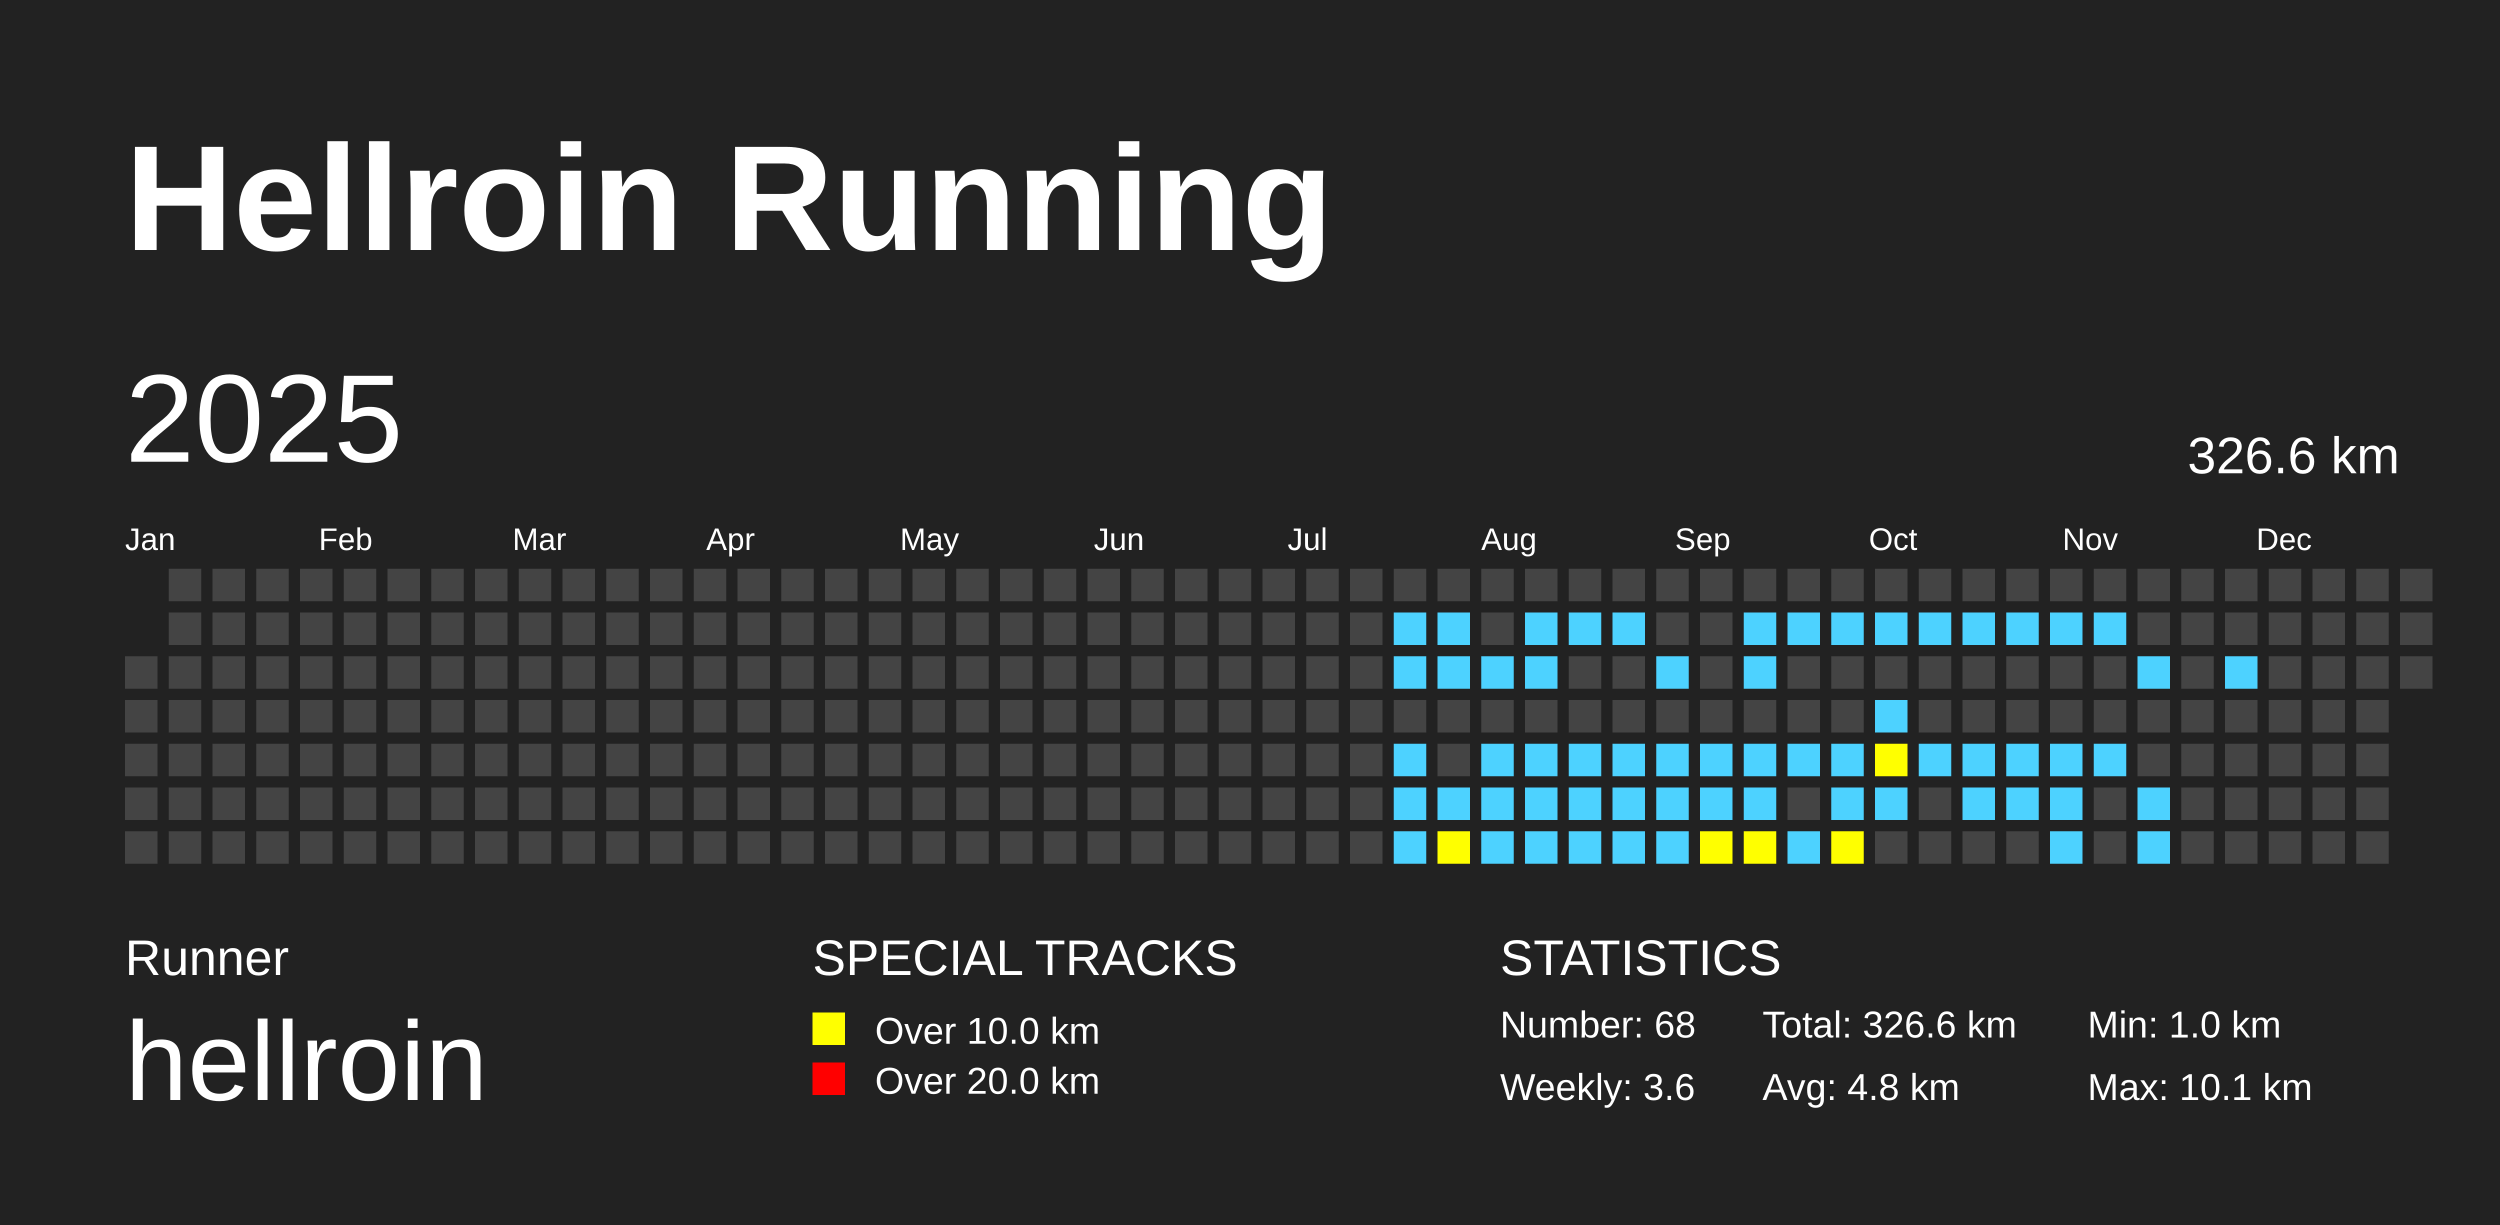
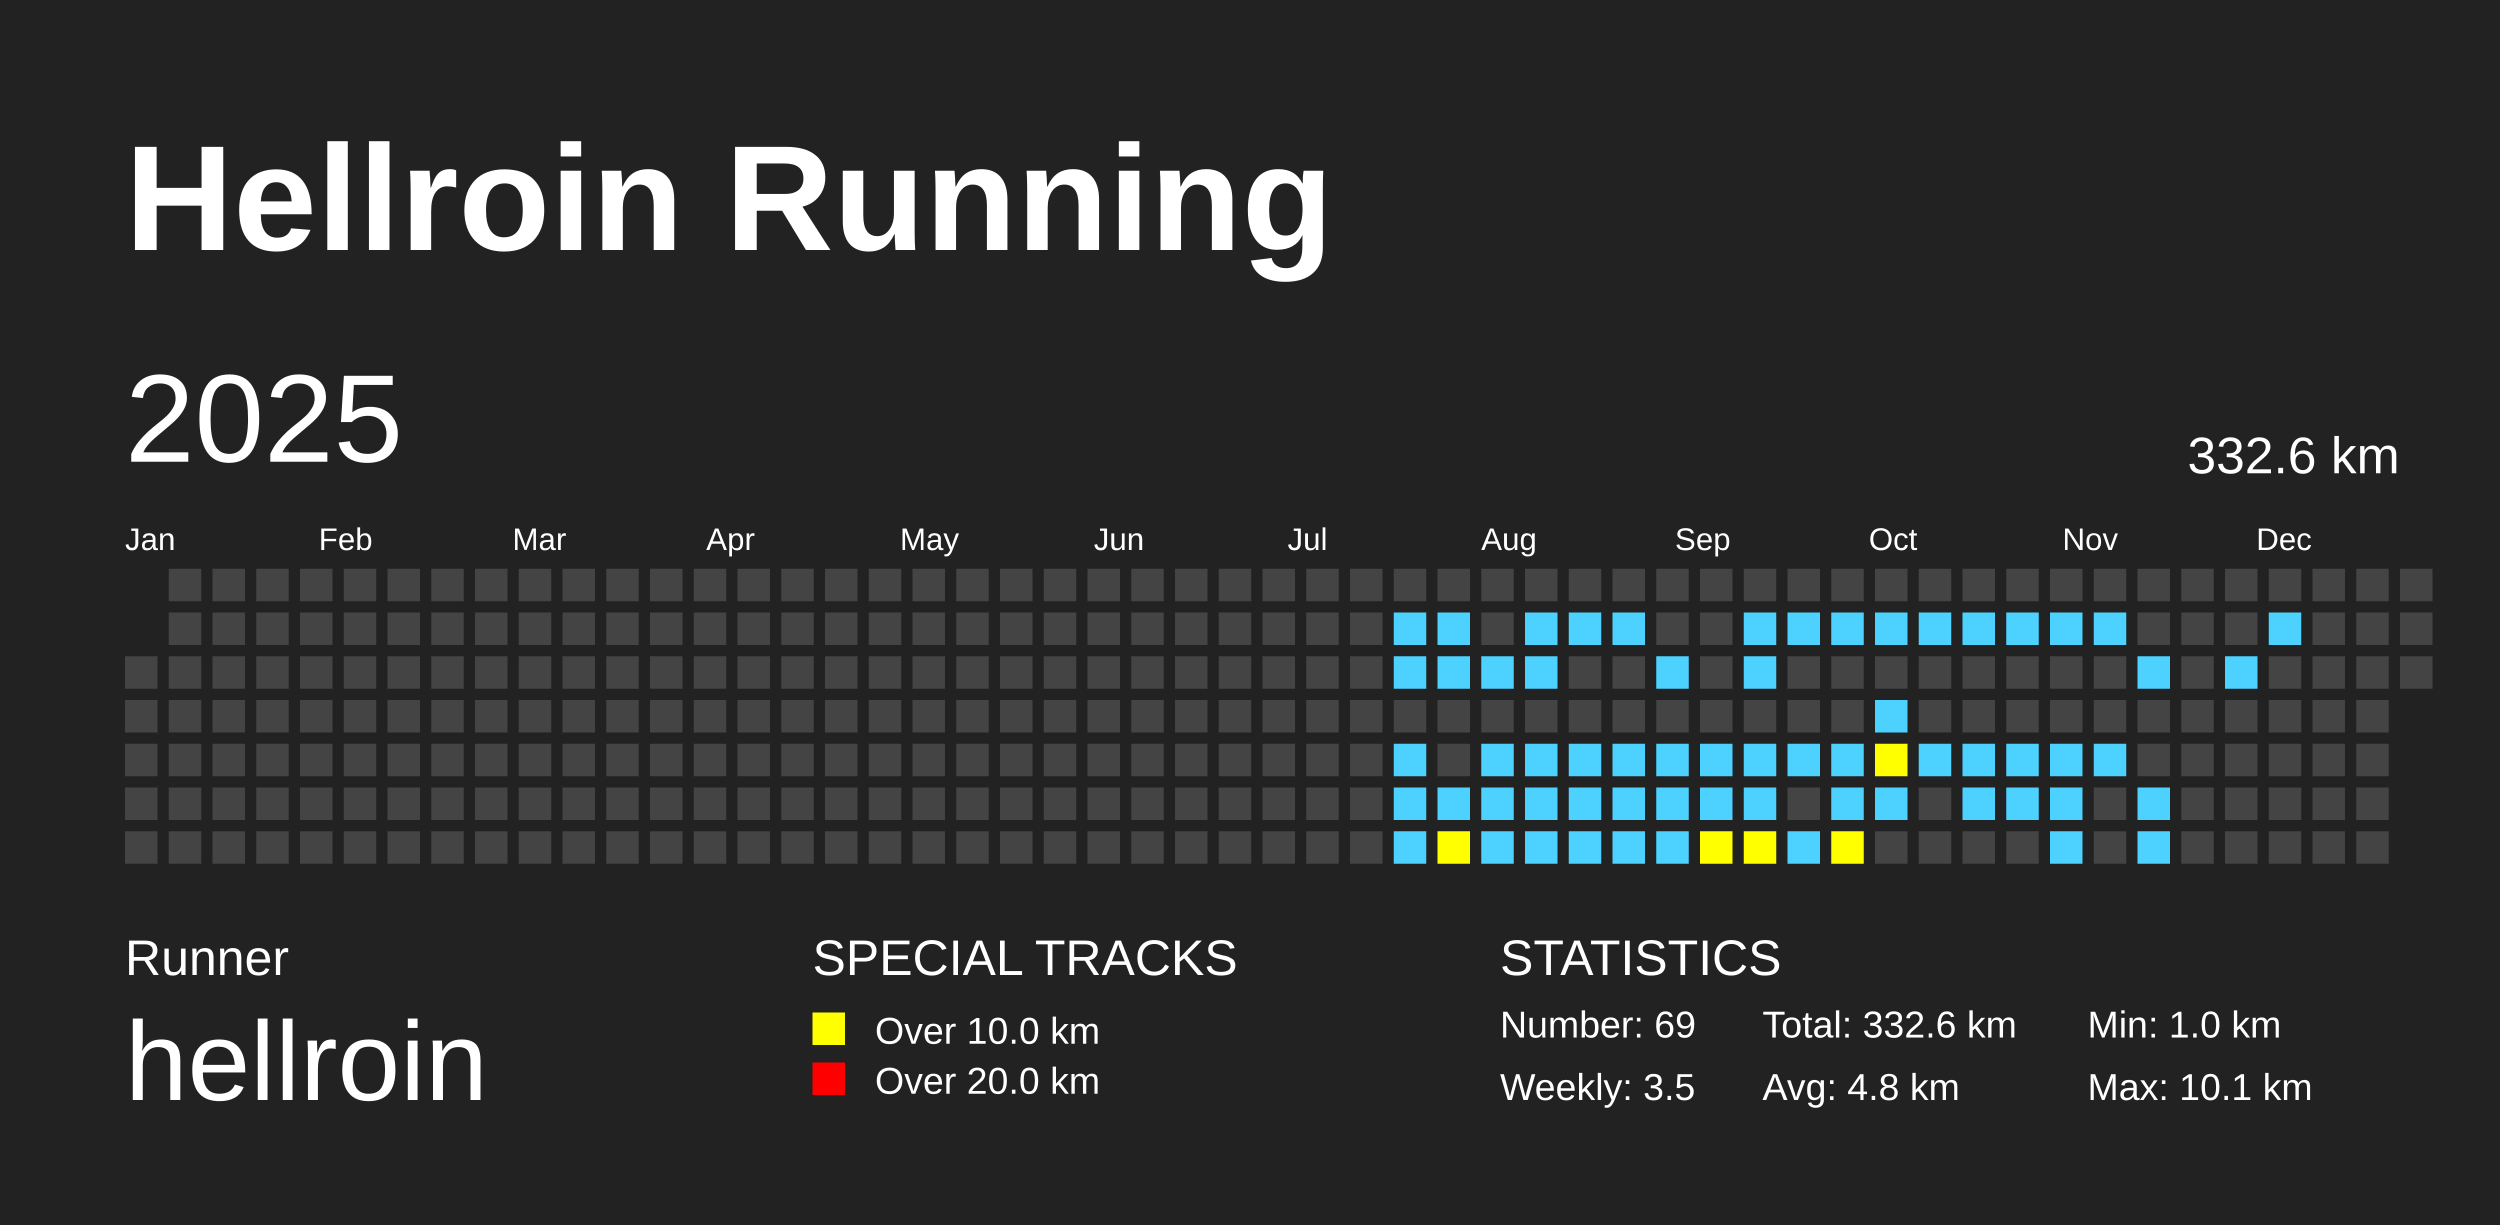
<svg xmlns="http://www.w3.org/2000/svg" baseProfile="full" height="98mm" version="1.1" viewBox="0,0,200,98" width="200mm">
  <defs />
  <rect fill="#222222" height="98" width="200" x="0" y="0" />
  <text fill="#FFFFFF" style="font-size:12px; font-family:Arial; font-weight:bold;" x="10" y="20">Hellroin Running</text>
  <text fill="#FFFFFF" style="font-size:4px; font-family:Arial" x="10" y="78">Runner</text>
  <text fill="#FFFFFF" style="font-size:9px; font-family:Arial" x="10" y="88">hellroin</text>
  <text fill="#FFFFFF" style="font-size:4px; font-family:Arial" x="65" y="78">SPECIAL TRACKS</text>
  <rect fill="yellow" height="2.6" width="2.6" x="65" y="81" />
  <text fill="#FFFFFF" style="font-size:3px; font-family:Arial" x="70" y="83.5">Over 10.0 km</text>
  <rect fill="red" height="2.6" width="2.6" x="65" y="85" />
  <text fill="#FFFFFF" style="font-size:3px; font-family:Arial" x="70" y="87.5">Over 20.0 km</text>
  <text fill="#FFFFFF" style="font-size:4px; font-family:Arial" x="120" y="78">STATISTICS</text>
-   <text fill="#FFFFFF" style="font-size:3px; font-family:Arial" x="120" y="83">Number: 68</text>
-   <text fill="#FFFFFF" style="font-size:3px; font-family:Arial" x="120" y="88">Weekly: 3.6</text>
-   <text fill="#FFFFFF" style="font-size:3px; font-family:Arial" x="141" y="83">Total: 326.6 km</text>
+   <text fill="#FFFFFF" style="font-size:3px; font-family:Arial" x="120" y="83">Number: 69</text>
+   <text fill="#FFFFFF" style="font-size:3px; font-family:Arial" x="120" y="88">Weekly: 3.5</text>
+   <text fill="#FFFFFF" style="font-size:3px; font-family:Arial" x="141" y="83">Total: 332.6 km</text>
  <text fill="#FFFFFF" style="font-size:3px; font-family:Arial" x="141" y="88">Avg: 4.8 km</text>
  <text fill="#FFFFFF" style="font-size:3px; font-family:Arial" x="167" y="83">Min: 1.0 km</text>
  <text fill="#FFFFFF" style="font-size:3px; font-family:Arial" x="167" y="88">Max: 10.1 km</text>
  <text dominant-baseline="hanging" fill="#FFFFFF" style="font-size:10.0px; font-family:Arial;" x="10" y="30">2025</text>
-   <text dominant-baseline="hanging" fill="#FFFFFF" style="font-size:4.125px; font-family:Arial;" x="175" y="35">326.6 km</text>
+   <text dominant-baseline="hanging" fill="#FFFFFF" style="font-size:4.125px; font-family:Arial;" x="175" y="35">332.6 km</text>
  <text fill="#FFFFFF" style="font-size:2.5px; font-family:Arial" x="10.0" y="44">Jan</text>
  <text fill="#FFFFFF" style="font-size:2.5px; font-family:Arial" x="25.5" y="44">Feb</text>
  <text fill="#FFFFFF" style="font-size:2.5px; font-family:Arial" x="41.0" y="44">Mar</text>
  <text fill="#FFFFFF" style="font-size:2.5px; font-family:Arial" x="56.5" y="44">Apr</text>
  <text fill="#FFFFFF" style="font-size:2.5px; font-family:Arial" x="72.0" y="44">May</text>
  <text fill="#FFFFFF" style="font-size:2.5px; font-family:Arial" x="87.5" y="44">Jun</text>
  <text fill="#FFFFFF" style="font-size:2.5px; font-family:Arial" x="103.0" y="44">Jul</text>
  <text fill="#FFFFFF" style="font-size:2.5px; font-family:Arial" x="118.5" y="44">Aug</text>
  <text fill="#FFFFFF" style="font-size:2.5px; font-family:Arial" x="134.0" y="44">Sep</text>
  <text fill="#FFFFFF" style="font-size:2.5px; font-family:Arial" x="149.5" y="44">Oct</text>
  <text fill="#FFFFFF" style="font-size:2.5px; font-family:Arial" x="165.0" y="44">Nov</text>
  <text fill="#FFFFFF" style="font-size:2.5px; font-family:Arial" x="180.5" y="44">Dec</text>
  <rect fill="#444444" height="2.6" width="2.6" x="10.0" y="52.5" />
  <rect fill="#444444" height="2.6" width="2.6" x="10.0" y="56.0" />
  <rect fill="#444444" height="2.6" width="2.6" x="10.0" y="59.5" />
  <rect fill="#444444" height="2.6" width="2.6" x="10.0" y="63.0" />
  <rect fill="#444444" height="2.6" width="2.6" x="10.0" y="66.5" />
  <rect fill="#444444" height="2.6" width="2.6" x="13.5" y="45.5" />
  <rect fill="#444444" height="2.6" width="2.6" x="13.5" y="49.0" />
  <rect fill="#444444" height="2.6" width="2.6" x="13.5" y="52.5" />
  <rect fill="#444444" height="2.6" width="2.6" x="13.5" y="56.0" />
  <rect fill="#444444" height="2.6" width="2.6" x="13.5" y="59.5" />
  <rect fill="#444444" height="2.6" width="2.6" x="13.5" y="63.0" />
  <rect fill="#444444" height="2.6" width="2.6" x="13.5" y="66.5" />
  <rect fill="#444444" height="2.6" width="2.6" x="17.0" y="45.5" />
  <rect fill="#444444" height="2.6" width="2.6" x="17.0" y="49.0" />
  <rect fill="#444444" height="2.6" width="2.6" x="17.0" y="52.5" />
  <rect fill="#444444" height="2.6" width="2.6" x="17.0" y="56.0" />
  <rect fill="#444444" height="2.6" width="2.6" x="17.0" y="59.5" />
  <rect fill="#444444" height="2.6" width="2.6" x="17.0" y="63.0" />
  <rect fill="#444444" height="2.6" width="2.6" x="17.0" y="66.5" />
  <rect fill="#444444" height="2.6" width="2.6" x="20.5" y="45.5" />
  <rect fill="#444444" height="2.6" width="2.6" x="20.5" y="49.0" />
  <rect fill="#444444" height="2.6" width="2.6" x="20.5" y="52.5" />
  <rect fill="#444444" height="2.6" width="2.6" x="20.5" y="56.0" />
  <rect fill="#444444" height="2.6" width="2.6" x="20.5" y="59.5" />
  <rect fill="#444444" height="2.6" width="2.6" x="20.5" y="63.0" />
  <rect fill="#444444" height="2.6" width="2.6" x="20.5" y="66.5" />
  <rect fill="#444444" height="2.6" width="2.6" x="24.0" y="45.5" />
  <rect fill="#444444" height="2.6" width="2.6" x="24.0" y="49.0" />
  <rect fill="#444444" height="2.6" width="2.6" x="24.0" y="52.5" />
  <rect fill="#444444" height="2.6" width="2.6" x="24.0" y="56.0" />
  <rect fill="#444444" height="2.6" width="2.6" x="24.0" y="59.5" />
  <rect fill="#444444" height="2.6" width="2.6" x="24.0" y="63.0" />
  <rect fill="#444444" height="2.6" width="2.6" x="24.0" y="66.5" />
  <rect fill="#444444" height="2.6" width="2.6" x="27.5" y="45.5" />
  <rect fill="#444444" height="2.6" width="2.6" x="27.5" y="49.0" />
  <rect fill="#444444" height="2.6" width="2.6" x="27.5" y="52.5" />
  <rect fill="#444444" height="2.6" width="2.6" x="27.5" y="56.0" />
  <rect fill="#444444" height="2.6" width="2.6" x="27.5" y="59.5" />
  <rect fill="#444444" height="2.6" width="2.6" x="27.5" y="63.0" />
  <rect fill="#444444" height="2.6" width="2.6" x="27.5" y="66.5" />
  <rect fill="#444444" height="2.6" width="2.6" x="31.0" y="45.5" />
  <rect fill="#444444" height="2.6" width="2.6" x="31.0" y="49.0" />
  <rect fill="#444444" height="2.6" width="2.6" x="31.0" y="52.5" />
  <rect fill="#444444" height="2.6" width="2.6" x="31.0" y="56.0" />
  <rect fill="#444444" height="2.6" width="2.6" x="31.0" y="59.5" />
  <rect fill="#444444" height="2.6" width="2.6" x="31.0" y="63.0" />
  <rect fill="#444444" height="2.6" width="2.6" x="31.0" y="66.5" />
  <rect fill="#444444" height="2.6" width="2.6" x="34.5" y="45.5" />
  <rect fill="#444444" height="2.6" width="2.6" x="34.5" y="49.0" />
  <rect fill="#444444" height="2.6" width="2.6" x="34.5" y="52.5" />
  <rect fill="#444444" height="2.6" width="2.6" x="34.5" y="56.0" />
  <rect fill="#444444" height="2.6" width="2.6" x="34.5" y="59.5" />
  <rect fill="#444444" height="2.6" width="2.6" x="34.5" y="63.0" />
  <rect fill="#444444" height="2.6" width="2.6" x="34.5" y="66.5" />
  <rect fill="#444444" height="2.6" width="2.6" x="38.0" y="45.5" />
  <rect fill="#444444" height="2.6" width="2.6" x="38.0" y="49.0" />
  <rect fill="#444444" height="2.6" width="2.6" x="38.0" y="52.5" />
  <rect fill="#444444" height="2.6" width="2.6" x="38.0" y="56.0" />
  <rect fill="#444444" height="2.6" width="2.6" x="38.0" y="59.5" />
  <rect fill="#444444" height="2.6" width="2.6" x="38.0" y="63.0" />
  <rect fill="#444444" height="2.6" width="2.6" x="38.0" y="66.5" />
  <rect fill="#444444" height="2.6" width="2.6" x="41.5" y="45.5" />
  <rect fill="#444444" height="2.6" width="2.6" x="41.5" y="49.0" />
  <rect fill="#444444" height="2.6" width="2.6" x="41.5" y="52.5" />
  <rect fill="#444444" height="2.6" width="2.6" x="41.5" y="56.0" />
  <rect fill="#444444" height="2.6" width="2.6" x="41.5" y="59.5" />
  <rect fill="#444444" height="2.6" width="2.6" x="41.5" y="63.0" />
  <rect fill="#444444" height="2.6" width="2.6" x="41.5" y="66.5" />
  <rect fill="#444444" height="2.6" width="2.6" x="45.0" y="45.5" />
  <rect fill="#444444" height="2.6" width="2.6" x="45.0" y="49.0" />
  <rect fill="#444444" height="2.6" width="2.6" x="45.0" y="52.5" />
  <rect fill="#444444" height="2.6" width="2.6" x="45.0" y="56.0" />
  <rect fill="#444444" height="2.6" width="2.6" x="45.0" y="59.5" />
  <rect fill="#444444" height="2.6" width="2.6" x="45.0" y="63.0" />
  <rect fill="#444444" height="2.6" width="2.6" x="45.0" y="66.5" />
  <rect fill="#444444" height="2.6" width="2.6" x="48.5" y="45.5" />
  <rect fill="#444444" height="2.6" width="2.6" x="48.5" y="49.0" />
  <rect fill="#444444" height="2.6" width="2.6" x="48.5" y="52.5" />
  <rect fill="#444444" height="2.6" width="2.6" x="48.5" y="56.0" />
  <rect fill="#444444" height="2.6" width="2.6" x="48.5" y="59.5" />
  <rect fill="#444444" height="2.6" width="2.6" x="48.5" y="63.0" />
  <rect fill="#444444" height="2.6" width="2.6" x="48.5" y="66.5" />
  <rect fill="#444444" height="2.6" width="2.6" x="52.0" y="45.5" />
  <rect fill="#444444" height="2.6" width="2.6" x="52.0" y="49.0" />
  <rect fill="#444444" height="2.6" width="2.6" x="52.0" y="52.5" />
  <rect fill="#444444" height="2.6" width="2.6" x="52.0" y="56.0" />
  <rect fill="#444444" height="2.6" width="2.6" x="52.0" y="59.5" />
  <rect fill="#444444" height="2.6" width="2.6" x="52.0" y="63.0" />
  <rect fill="#444444" height="2.6" width="2.6" x="52.0" y="66.5" />
  <rect fill="#444444" height="2.6" width="2.6" x="55.5" y="45.5" />
  <rect fill="#444444" height="2.6" width="2.6" x="55.5" y="49.0" />
  <rect fill="#444444" height="2.6" width="2.6" x="55.5" y="52.5" />
  <rect fill="#444444" height="2.6" width="2.6" x="55.5" y="56.0" />
  <rect fill="#444444" height="2.6" width="2.6" x="55.5" y="59.5" />
  <rect fill="#444444" height="2.6" width="2.6" x="55.5" y="63.0" />
  <rect fill="#444444" height="2.6" width="2.6" x="55.5" y="66.5" />
  <rect fill="#444444" height="2.6" width="2.6" x="59.0" y="45.5" />
  <rect fill="#444444" height="2.6" width="2.6" x="59.0" y="49.0" />
  <rect fill="#444444" height="2.6" width="2.6" x="59.0" y="52.5" />
  <rect fill="#444444" height="2.6" width="2.6" x="59.0" y="56.0" />
  <rect fill="#444444" height="2.6" width="2.6" x="59.0" y="59.5" />
  <rect fill="#444444" height="2.6" width="2.6" x="59.0" y="63.0" />
  <rect fill="#444444" height="2.6" width="2.6" x="59.0" y="66.5" />
  <rect fill="#444444" height="2.6" width="2.6" x="62.5" y="45.5" />
  <rect fill="#444444" height="2.6" width="2.6" x="62.5" y="49.0" />
  <rect fill="#444444" height="2.6" width="2.6" x="62.5" y="52.5" />
  <rect fill="#444444" height="2.6" width="2.6" x="62.5" y="56.0" />
  <rect fill="#444444" height="2.6" width="2.6" x="62.5" y="59.5" />
  <rect fill="#444444" height="2.6" width="2.6" x="62.5" y="63.0" />
  <rect fill="#444444" height="2.6" width="2.6" x="62.5" y="66.5" />
  <rect fill="#444444" height="2.6" width="2.6" x="66.0" y="45.5" />
  <rect fill="#444444" height="2.6" width="2.6" x="66.0" y="49.0" />
  <rect fill="#444444" height="2.6" width="2.6" x="66.0" y="52.5" />
  <rect fill="#444444" height="2.6" width="2.6" x="66.0" y="56.0" />
  <rect fill="#444444" height="2.6" width="2.6" x="66.0" y="59.5" />
  <rect fill="#444444" height="2.6" width="2.6" x="66.0" y="63.0" />
  <rect fill="#444444" height="2.6" width="2.6" x="66.0" y="66.5" />
  <rect fill="#444444" height="2.6" width="2.6" x="69.5" y="45.5" />
  <rect fill="#444444" height="2.6" width="2.6" x="69.5" y="49.0" />
  <rect fill="#444444" height="2.6" width="2.6" x="69.5" y="52.5" />
  <rect fill="#444444" height="2.6" width="2.6" x="69.5" y="56.0" />
  <rect fill="#444444" height="2.6" width="2.6" x="69.5" y="59.5" />
  <rect fill="#444444" height="2.6" width="2.6" x="69.5" y="63.0" />
  <rect fill="#444444" height="2.6" width="2.6" x="69.5" y="66.5" />
  <rect fill="#444444" height="2.6" width="2.6" x="73.0" y="45.5" />
  <rect fill="#444444" height="2.6" width="2.6" x="73.0" y="49.0" />
  <rect fill="#444444" height="2.6" width="2.6" x="73.0" y="52.5" />
  <rect fill="#444444" height="2.6" width="2.6" x="73.0" y="56.0" />
  <rect fill="#444444" height="2.6" width="2.6" x="73.0" y="59.5" />
  <rect fill="#444444" height="2.6" width="2.6" x="73.0" y="63.0" />
  <rect fill="#444444" height="2.6" width="2.6" x="73.0" y="66.5" />
  <rect fill="#444444" height="2.6" width="2.6" x="76.5" y="45.5" />
  <rect fill="#444444" height="2.6" width="2.6" x="76.5" y="49.0" />
  <rect fill="#444444" height="2.6" width="2.6" x="76.5" y="52.5" />
  <rect fill="#444444" height="2.6" width="2.6" x="76.5" y="56.0" />
  <rect fill="#444444" height="2.6" width="2.6" x="76.5" y="59.5" />
  <rect fill="#444444" height="2.6" width="2.6" x="76.5" y="63.0" />
  <rect fill="#444444" height="2.6" width="2.6" x="76.5" y="66.5" />
  <rect fill="#444444" height="2.6" width="2.6" x="80.0" y="45.5" />
  <rect fill="#444444" height="2.6" width="2.6" x="80.0" y="49.0" />
  <rect fill="#444444" height="2.6" width="2.6" x="80.0" y="52.5" />
  <rect fill="#444444" height="2.6" width="2.6" x="80.0" y="56.0" />
  <rect fill="#444444" height="2.6" width="2.6" x="80.0" y="59.5" />
  <rect fill="#444444" height="2.6" width="2.6" x="80.0" y="63.0" />
  <rect fill="#444444" height="2.6" width="2.6" x="80.0" y="66.5" />
  <rect fill="#444444" height="2.6" width="2.6" x="83.5" y="45.5" />
  <rect fill="#444444" height="2.6" width="2.6" x="83.5" y="49.0" />
  <rect fill="#444444" height="2.6" width="2.6" x="83.5" y="52.5" />
  <rect fill="#444444" height="2.6" width="2.6" x="83.5" y="56.0" />
  <rect fill="#444444" height="2.6" width="2.6" x="83.5" y="59.5" />
  <rect fill="#444444" height="2.6" width="2.6" x="83.5" y="63.0" />
  <rect fill="#444444" height="2.6" width="2.6" x="83.5" y="66.5" />
  <rect fill="#444444" height="2.6" width="2.6" x="87.0" y="45.5" />
  <rect fill="#444444" height="2.6" width="2.6" x="87.0" y="49.0" />
  <rect fill="#444444" height="2.6" width="2.6" x="87.0" y="52.5" />
  <rect fill="#444444" height="2.6" width="2.6" x="87.0" y="56.0" />
  <rect fill="#444444" height="2.6" width="2.6" x="87.0" y="59.5" />
  <rect fill="#444444" height="2.6" width="2.6" x="87.0" y="63.0" />
  <rect fill="#444444" height="2.6" width="2.6" x="87.0" y="66.5" />
  <rect fill="#444444" height="2.6" width="2.6" x="90.5" y="45.5" />
  <rect fill="#444444" height="2.6" width="2.6" x="90.5" y="49.0" />
  <rect fill="#444444" height="2.6" width="2.6" x="90.5" y="52.5" />
  <rect fill="#444444" height="2.6" width="2.6" x="90.5" y="56.0" />
  <rect fill="#444444" height="2.6" width="2.6" x="90.5" y="59.5" />
  <rect fill="#444444" height="2.6" width="2.6" x="90.5" y="63.0" />
  <rect fill="#444444" height="2.6" width="2.6" x="90.5" y="66.5" />
  <rect fill="#444444" height="2.6" width="2.6" x="94.0" y="45.5" />
  <rect fill="#444444" height="2.6" width="2.6" x="94.0" y="49.0" />
  <rect fill="#444444" height="2.6" width="2.6" x="94.0" y="52.5" />
  <rect fill="#444444" height="2.6" width="2.6" x="94.0" y="56.0" />
  <rect fill="#444444" height="2.6" width="2.6" x="94.0" y="59.5" />
  <rect fill="#444444" height="2.6" width="2.6" x="94.0" y="63.0" />
  <rect fill="#444444" height="2.6" width="2.6" x="94.0" y="66.5" />
  <rect fill="#444444" height="2.6" width="2.6" x="97.5" y="45.5" />
  <rect fill="#444444" height="2.6" width="2.6" x="97.5" y="49.0" />
  <rect fill="#444444" height="2.6" width="2.6" x="97.5" y="52.5" />
  <rect fill="#444444" height="2.6" width="2.6" x="97.5" y="56.0" />
  <rect fill="#444444" height="2.6" width="2.6" x="97.5" y="59.5" />
  <rect fill="#444444" height="2.6" width="2.6" x="97.5" y="63.0" />
  <rect fill="#444444" height="2.6" width="2.6" x="97.5" y="66.5" />
  <rect fill="#444444" height="2.6" width="2.6" x="101.0" y="45.5" />
  <rect fill="#444444" height="2.6" width="2.6" x="101.0" y="49.0" />
  <rect fill="#444444" height="2.6" width="2.6" x="101.0" y="52.5" />
  <rect fill="#444444" height="2.6" width="2.6" x="101.0" y="56.0" />
  <rect fill="#444444" height="2.6" width="2.6" x="101.0" y="59.5" />
  <rect fill="#444444" height="2.6" width="2.6" x="101.0" y="63.0" />
  <rect fill="#444444" height="2.6" width="2.6" x="101.0" y="66.5" />
  <rect fill="#444444" height="2.6" width="2.6" x="104.5" y="45.5" />
  <rect fill="#444444" height="2.6" width="2.6" x="104.5" y="49.0" />
  <rect fill="#444444" height="2.6" width="2.6" x="104.5" y="52.5" />
  <rect fill="#444444" height="2.6" width="2.6" x="104.5" y="56.0" />
  <rect fill="#444444" height="2.6" width="2.6" x="104.5" y="59.5" />
  <rect fill="#444444" height="2.6" width="2.6" x="104.5" y="63.0" />
  <rect fill="#444444" height="2.6" width="2.6" x="104.5" y="66.5" />
  <rect fill="#444444" height="2.6" width="2.6" x="108.0" y="45.5" />
  <rect fill="#444444" height="2.6" width="2.6" x="108.0" y="49.0" />
  <rect fill="#444444" height="2.6" width="2.6" x="108.0" y="52.5" />
  <rect fill="#444444" height="2.6" width="2.6" x="108.0" y="56.0" />
  <rect fill="#444444" height="2.6" width="2.6" x="108.0" y="59.5" />
  <rect fill="#444444" height="2.6" width="2.6" x="108.0" y="63.0" />
  <rect fill="#444444" height="2.6" width="2.6" x="108.0" y="66.5" />
  <rect fill="#444444" height="2.6" width="2.6" x="111.5" y="45.5" />
  <rect fill="#4DD2FF" height="2.6" width="2.6" x="111.5" y="49.0" />
  <rect fill="#4DD2FF" height="2.6" width="2.6" x="111.5" y="52.5" />
  <rect fill="#444444" height="2.6" width="2.6" x="111.5" y="56.0" />
  <rect fill="#4DD2FF" height="2.6" width="2.6" x="111.5" y="59.5" />
  <rect fill="#4DD2FF" height="2.6" width="2.6" x="111.5" y="63.0" />
  <rect fill="#4DD2FF" height="2.6" width="2.6" x="111.5" y="66.5" />
  <rect fill="#444444" height="2.6" width="2.6" x="115.0" y="45.5" />
  <rect fill="#4DD2FF" height="2.6" width="2.6" x="115.0" y="49.0" />
  <rect fill="#4DD2FF" height="2.6" width="2.6" x="115.0" y="52.5" />
  <rect fill="#444444" height="2.6" width="2.6" x="115.0" y="56.0" />
  <rect fill="#444444" height="2.6" width="2.6" x="115.0" y="59.5" />
  <rect fill="#4DD2FF" height="2.6" width="2.6" x="115.0" y="63.0" />
  <rect fill="yellow" height="2.6" width="2.6" x="115.0" y="66.5" />
  <rect fill="#444444" height="2.6" width="2.6" x="118.5" y="45.5" />
  <rect fill="#444444" height="2.6" width="2.6" x="118.5" y="49.0" />
  <rect fill="#4DD2FF" height="2.6" width="2.6" x="118.5" y="52.5" />
  <rect fill="#444444" height="2.6" width="2.6" x="118.5" y="56.0" />
  <rect fill="#4DD2FF" height="2.6" width="2.6" x="118.5" y="59.5" />
  <rect fill="#4DD2FF" height="2.6" width="2.6" x="118.5" y="63.0" />
  <rect fill="#4DD2FF" height="2.6" width="2.6" x="118.5" y="66.5" />
  <rect fill="#444444" height="2.6" width="2.6" x="122.0" y="45.5" />
  <rect fill="#4DD2FF" height="2.6" width="2.6" x="122.0" y="49.0" />
  <rect fill="#4DD2FF" height="2.6" width="2.6" x="122.0" y="52.5" />
  <rect fill="#444444" height="2.6" width="2.6" x="122.0" y="56.0" />
  <rect fill="#4DD2FF" height="2.6" width="2.6" x="122.0" y="59.5" />
  <rect fill="#4DD2FF" height="2.6" width="2.6" x="122.0" y="63.0" />
  <rect fill="#4DD2FF" height="2.6" width="2.6" x="122.0" y="66.5" />
  <rect fill="#444444" height="2.6" width="2.6" x="125.5" y="45.5" />
  <rect fill="#4DD2FF" height="2.6" width="2.6" x="125.5" y="49.0" />
  <rect fill="#444444" height="2.6" width="2.6" x="125.5" y="52.5" />
  <rect fill="#444444" height="2.6" width="2.6" x="125.5" y="56.0" />
  <rect fill="#4DD2FF" height="2.6" width="2.6" x="125.5" y="59.5" />
  <rect fill="#4DD2FF" height="2.6" width="2.6" x="125.5" y="63.0" />
  <rect fill="#4DD2FF" height="2.6" width="2.6" x="125.5" y="66.5" />
  <rect fill="#444444" height="2.6" width="2.6" x="129.0" y="45.5" />
  <rect fill="#4DD2FF" height="2.6" width="2.6" x="129.0" y="49.0" />
  <rect fill="#444444" height="2.6" width="2.6" x="129.0" y="52.5" />
  <rect fill="#444444" height="2.6" width="2.6" x="129.0" y="56.0" />
  <rect fill="#4DD2FF" height="2.6" width="2.6" x="129.0" y="59.5" />
  <rect fill="#4DD2FF" height="2.6" width="2.6" x="129.0" y="63.0" />
  <rect fill="#4DD2FF" height="2.6" width="2.6" x="129.0" y="66.5" />
  <rect fill="#444444" height="2.6" width="2.6" x="132.5" y="45.5" />
  <rect fill="#444444" height="2.6" width="2.6" x="132.5" y="49.0" />
  <rect fill="#4DD2FF" height="2.6" width="2.6" x="132.5" y="52.5" />
  <rect fill="#444444" height="2.6" width="2.6" x="132.5" y="56.0" />
  <rect fill="#4DD2FF" height="2.6" width="2.6" x="132.5" y="59.5" />
  <rect fill="#4DD2FF" height="2.6" width="2.6" x="132.5" y="63.0" />
  <rect fill="#4DD2FF" height="2.6" width="2.6" x="132.5" y="66.5" />
  <rect fill="#444444" height="2.6" width="2.6" x="136.0" y="45.5" />
  <rect fill="#444444" height="2.6" width="2.6" x="136.0" y="49.0" />
  <rect fill="#444444" height="2.6" width="2.6" x="136.0" y="52.5" />
  <rect fill="#444444" height="2.6" width="2.6" x="136.0" y="56.0" />
  <rect fill="#4DD2FF" height="2.6" width="2.6" x="136.0" y="59.5" />
  <rect fill="#4DD2FF" height="2.6" width="2.6" x="136.0" y="63.0" />
  <rect fill="yellow" height="2.6" width="2.6" x="136.0" y="66.5" />
  <rect fill="#444444" height="2.6" width="2.6" x="139.5" y="45.5" />
  <rect fill="#4DD2FF" height="2.6" width="2.6" x="139.5" y="49.0" />
  <rect fill="#4DD2FF" height="2.6" width="2.6" x="139.5" y="52.5" />
  <rect fill="#444444" height="2.6" width="2.6" x="139.5" y="56.0" />
  <rect fill="#4DD2FF" height="2.6" width="2.6" x="139.5" y="59.5" />
  <rect fill="#4DD2FF" height="2.6" width="2.6" x="139.5" y="63.0" />
  <rect fill="yellow" height="2.6" width="2.6" x="139.5" y="66.5" />
  <rect fill="#444444" height="2.6" width="2.6" x="143.0" y="45.5" />
  <rect fill="#4DD2FF" height="2.6" width="2.6" x="143.0" y="49.0" />
  <rect fill="#444444" height="2.6" width="2.6" x="143.0" y="52.5" />
  <rect fill="#444444" height="2.6" width="2.6" x="143.0" y="56.0" />
  <rect fill="#4DD2FF" height="2.6" width="2.6" x="143.0" y="59.5" />
  <rect fill="#444444" height="2.6" width="2.6" x="143.0" y="63.0" />
  <rect fill="#4DD2FF" height="2.6" width="2.6" x="143.0" y="66.5" />
  <rect fill="#444444" height="2.6" width="2.6" x="146.5" y="45.5" />
  <rect fill="#4DD2FF" height="2.6" width="2.6" x="146.5" y="49.0" />
  <rect fill="#444444" height="2.6" width="2.6" x="146.5" y="52.5" />
  <rect fill="#444444" height="2.6" width="2.6" x="146.5" y="56.0" />
  <rect fill="#4DD2FF" height="2.6" width="2.6" x="146.5" y="59.5" />
  <rect fill="#4DD2FF" height="2.6" width="2.6" x="146.5" y="63.0" />
  <rect fill="yellow" height="2.6" width="2.6" x="146.5" y="66.5" />
  <rect fill="#444444" height="2.6" width="2.6" x="150.0" y="45.5" />
  <rect fill="#4DD2FF" height="2.6" width="2.6" x="150.0" y="49.0" />
  <rect fill="#444444" height="2.6" width="2.6" x="150.0" y="52.5" />
  <rect fill="#4DD2FF" height="2.6" width="2.6" x="150.0" y="56.0" />
  <rect fill="yellow" height="2.6" width="2.6" x="150.0" y="59.5" />
  <rect fill="#4DD2FF" height="2.6" width="2.6" x="150.0" y="63.0" />
  <rect fill="#444444" height="2.6" width="2.6" x="150.0" y="66.5" />
  <rect fill="#444444" height="2.6" width="2.6" x="153.5" y="45.5" />
  <rect fill="#4DD2FF" height="2.6" width="2.6" x="153.5" y="49.0" />
  <rect fill="#444444" height="2.6" width="2.6" x="153.5" y="52.5" />
  <rect fill="#444444" height="2.6" width="2.6" x="153.5" y="56.0" />
  <rect fill="#4DD2FF" height="2.6" width="2.6" x="153.5" y="59.5" />
  <rect fill="#444444" height="2.6" width="2.6" x="153.5" y="63.0" />
  <rect fill="#444444" height="2.6" width="2.6" x="153.5" y="66.5" />
  <rect fill="#444444" height="2.6" width="2.6" x="157.0" y="45.5" />
  <rect fill="#4DD2FF" height="2.6" width="2.6" x="157.0" y="49.0" />
  <rect fill="#444444" height="2.6" width="2.6" x="157.0" y="52.5" />
  <rect fill="#444444" height="2.6" width="2.6" x="157.0" y="56.0" />
  <rect fill="#4DD2FF" height="2.6" width="2.6" x="157.0" y="59.5" />
  <rect fill="#4DD2FF" height="2.6" width="2.6" x="157.0" y="63.0" />
  <rect fill="#444444" height="2.6" width="2.6" x="157.0" y="66.5" />
  <rect fill="#444444" height="2.6" width="2.6" x="160.5" y="45.5" />
  <rect fill="#4DD2FF" height="2.6" width="2.6" x="160.5" y="49.0" />
  <rect fill="#444444" height="2.6" width="2.6" x="160.5" y="52.5" />
  <rect fill="#444444" height="2.6" width="2.6" x="160.5" y="56.0" />
  <rect fill="#4DD2FF" height="2.6" width="2.6" x="160.5" y="59.5" />
  <rect fill="#4DD2FF" height="2.6" width="2.6" x="160.5" y="63.0" />
  <rect fill="#444444" height="2.6" width="2.6" x="160.5" y="66.5" />
  <rect fill="#444444" height="2.6" width="2.6" x="164.0" y="45.5" />
  <rect fill="#4DD2FF" height="2.6" width="2.6" x="164.0" y="49.0" />
  <rect fill="#444444" height="2.6" width="2.6" x="164.0" y="52.5" />
  <rect fill="#444444" height="2.6" width="2.6" x="164.0" y="56.0" />
  <rect fill="#4DD2FF" height="2.6" width="2.6" x="164.0" y="59.5" />
  <rect fill="#4DD2FF" height="2.6" width="2.6" x="164.0" y="63.0" />
  <rect fill="#4DD2FF" height="2.6" width="2.6" x="164.0" y="66.5" />
  <rect fill="#444444" height="2.6" width="2.6" x="167.5" y="45.5" />
  <rect fill="#4DD2FF" height="2.6" width="2.6" x="167.5" y="49.0" />
  <rect fill="#444444" height="2.6" width="2.6" x="167.5" y="52.5" />
  <rect fill="#444444" height="2.6" width="2.6" x="167.5" y="56.0" />
  <rect fill="#4DD2FF" height="2.6" width="2.6" x="167.5" y="59.5" />
  <rect fill="#444444" height="2.6" width="2.6" x="167.5" y="63.0" />
  <rect fill="#444444" height="2.6" width="2.6" x="167.5" y="66.5" />
  <rect fill="#444444" height="2.6" width="2.6" x="171.0" y="45.5" />
  <rect fill="#444444" height="2.6" width="2.6" x="171.0" y="49.0" />
  <rect fill="#4DD2FF" height="2.6" width="2.6" x="171.0" y="52.5" />
  <rect fill="#444444" height="2.6" width="2.6" x="171.0" y="56.0" />
  <rect fill="#444444" height="2.6" width="2.6" x="171.0" y="59.5" />
  <rect fill="#4DD2FF" height="2.6" width="2.6" x="171.0" y="63.0" />
  <rect fill="#4DD2FF" height="2.6" width="2.6" x="171.0" y="66.5" />
  <rect fill="#444444" height="2.6" width="2.6" x="174.5" y="45.5" />
  <rect fill="#444444" height="2.6" width="2.6" x="174.5" y="49.0" />
  <rect fill="#444444" height="2.6" width="2.6" x="174.5" y="52.5" />
  <rect fill="#444444" height="2.6" width="2.6" x="174.5" y="56.0" />
  <rect fill="#444444" height="2.6" width="2.6" x="174.5" y="59.5" />
  <rect fill="#444444" height="2.6" width="2.6" x="174.5" y="63.0" />
  <rect fill="#444444" height="2.6" width="2.6" x="174.5" y="66.5" />
  <rect fill="#444444" height="2.6" width="2.6" x="178.0" y="45.5" />
  <rect fill="#444444" height="2.6" width="2.6" x="178.0" y="49.0" />
  <rect fill="#4DD2FF" height="2.6" width="2.6" x="178.0" y="52.5" />
  <rect fill="#444444" height="2.6" width="2.6" x="178.0" y="56.0" />
  <rect fill="#444444" height="2.6" width="2.6" x="178.0" y="59.5" />
  <rect fill="#444444" height="2.6" width="2.6" x="178.0" y="63.0" />
  <rect fill="#444444" height="2.6" width="2.6" x="178.0" y="66.5" />
  <rect fill="#444444" height="2.6" width="2.6" x="181.5" y="45.5" />
-   <rect fill="#444444" height="2.6" width="2.6" x="181.5" y="49.0" />
+   <rect fill="#4DD2FF" height="2.6" width="2.6" x="181.5" y="49.0" />
  <rect fill="#444444" height="2.6" width="2.6" x="181.5" y="52.5" />
  <rect fill="#444444" height="2.6" width="2.6" x="181.5" y="56.0" />
  <rect fill="#444444" height="2.6" width="2.6" x="181.5" y="59.5" />
  <rect fill="#444444" height="2.6" width="2.6" x="181.5" y="63.0" />
  <rect fill="#444444" height="2.6" width="2.6" x="181.5" y="66.5" />
  <rect fill="#444444" height="2.6" width="2.6" x="185.0" y="45.5" />
  <rect fill="#444444" height="2.6" width="2.6" x="185.0" y="49.0" />
  <rect fill="#444444" height="2.6" width="2.6" x="185.0" y="52.5" />
  <rect fill="#444444" height="2.6" width="2.6" x="185.0" y="56.0" />
  <rect fill="#444444" height="2.6" width="2.6" x="185.0" y="59.5" />
  <rect fill="#444444" height="2.6" width="2.6" x="185.0" y="63.0" />
  <rect fill="#444444" height="2.6" width="2.6" x="185.0" y="66.5" />
  <rect fill="#444444" height="2.6" width="2.6" x="188.5" y="45.5" />
  <rect fill="#444444" height="2.6" width="2.6" x="188.5" y="49.0" />
  <rect fill="#444444" height="2.6" width="2.6" x="188.5" y="52.5" />
  <rect fill="#444444" height="2.6" width="2.6" x="188.5" y="56.0" />
  <rect fill="#444444" height="2.6" width="2.6" x="188.5" y="59.5" />
  <rect fill="#444444" height="2.6" width="2.6" x="188.5" y="63.0" />
  <rect fill="#444444" height="2.6" width="2.6" x="188.5" y="66.5" />
  <rect fill="#444444" height="2.6" width="2.6" x="192.0" y="45.5" />
  <rect fill="#444444" height="2.6" width="2.6" x="192.0" y="49.0" />
  <rect fill="#444444" height="2.6" width="2.6" x="192.0" y="52.5" />
</svg>
